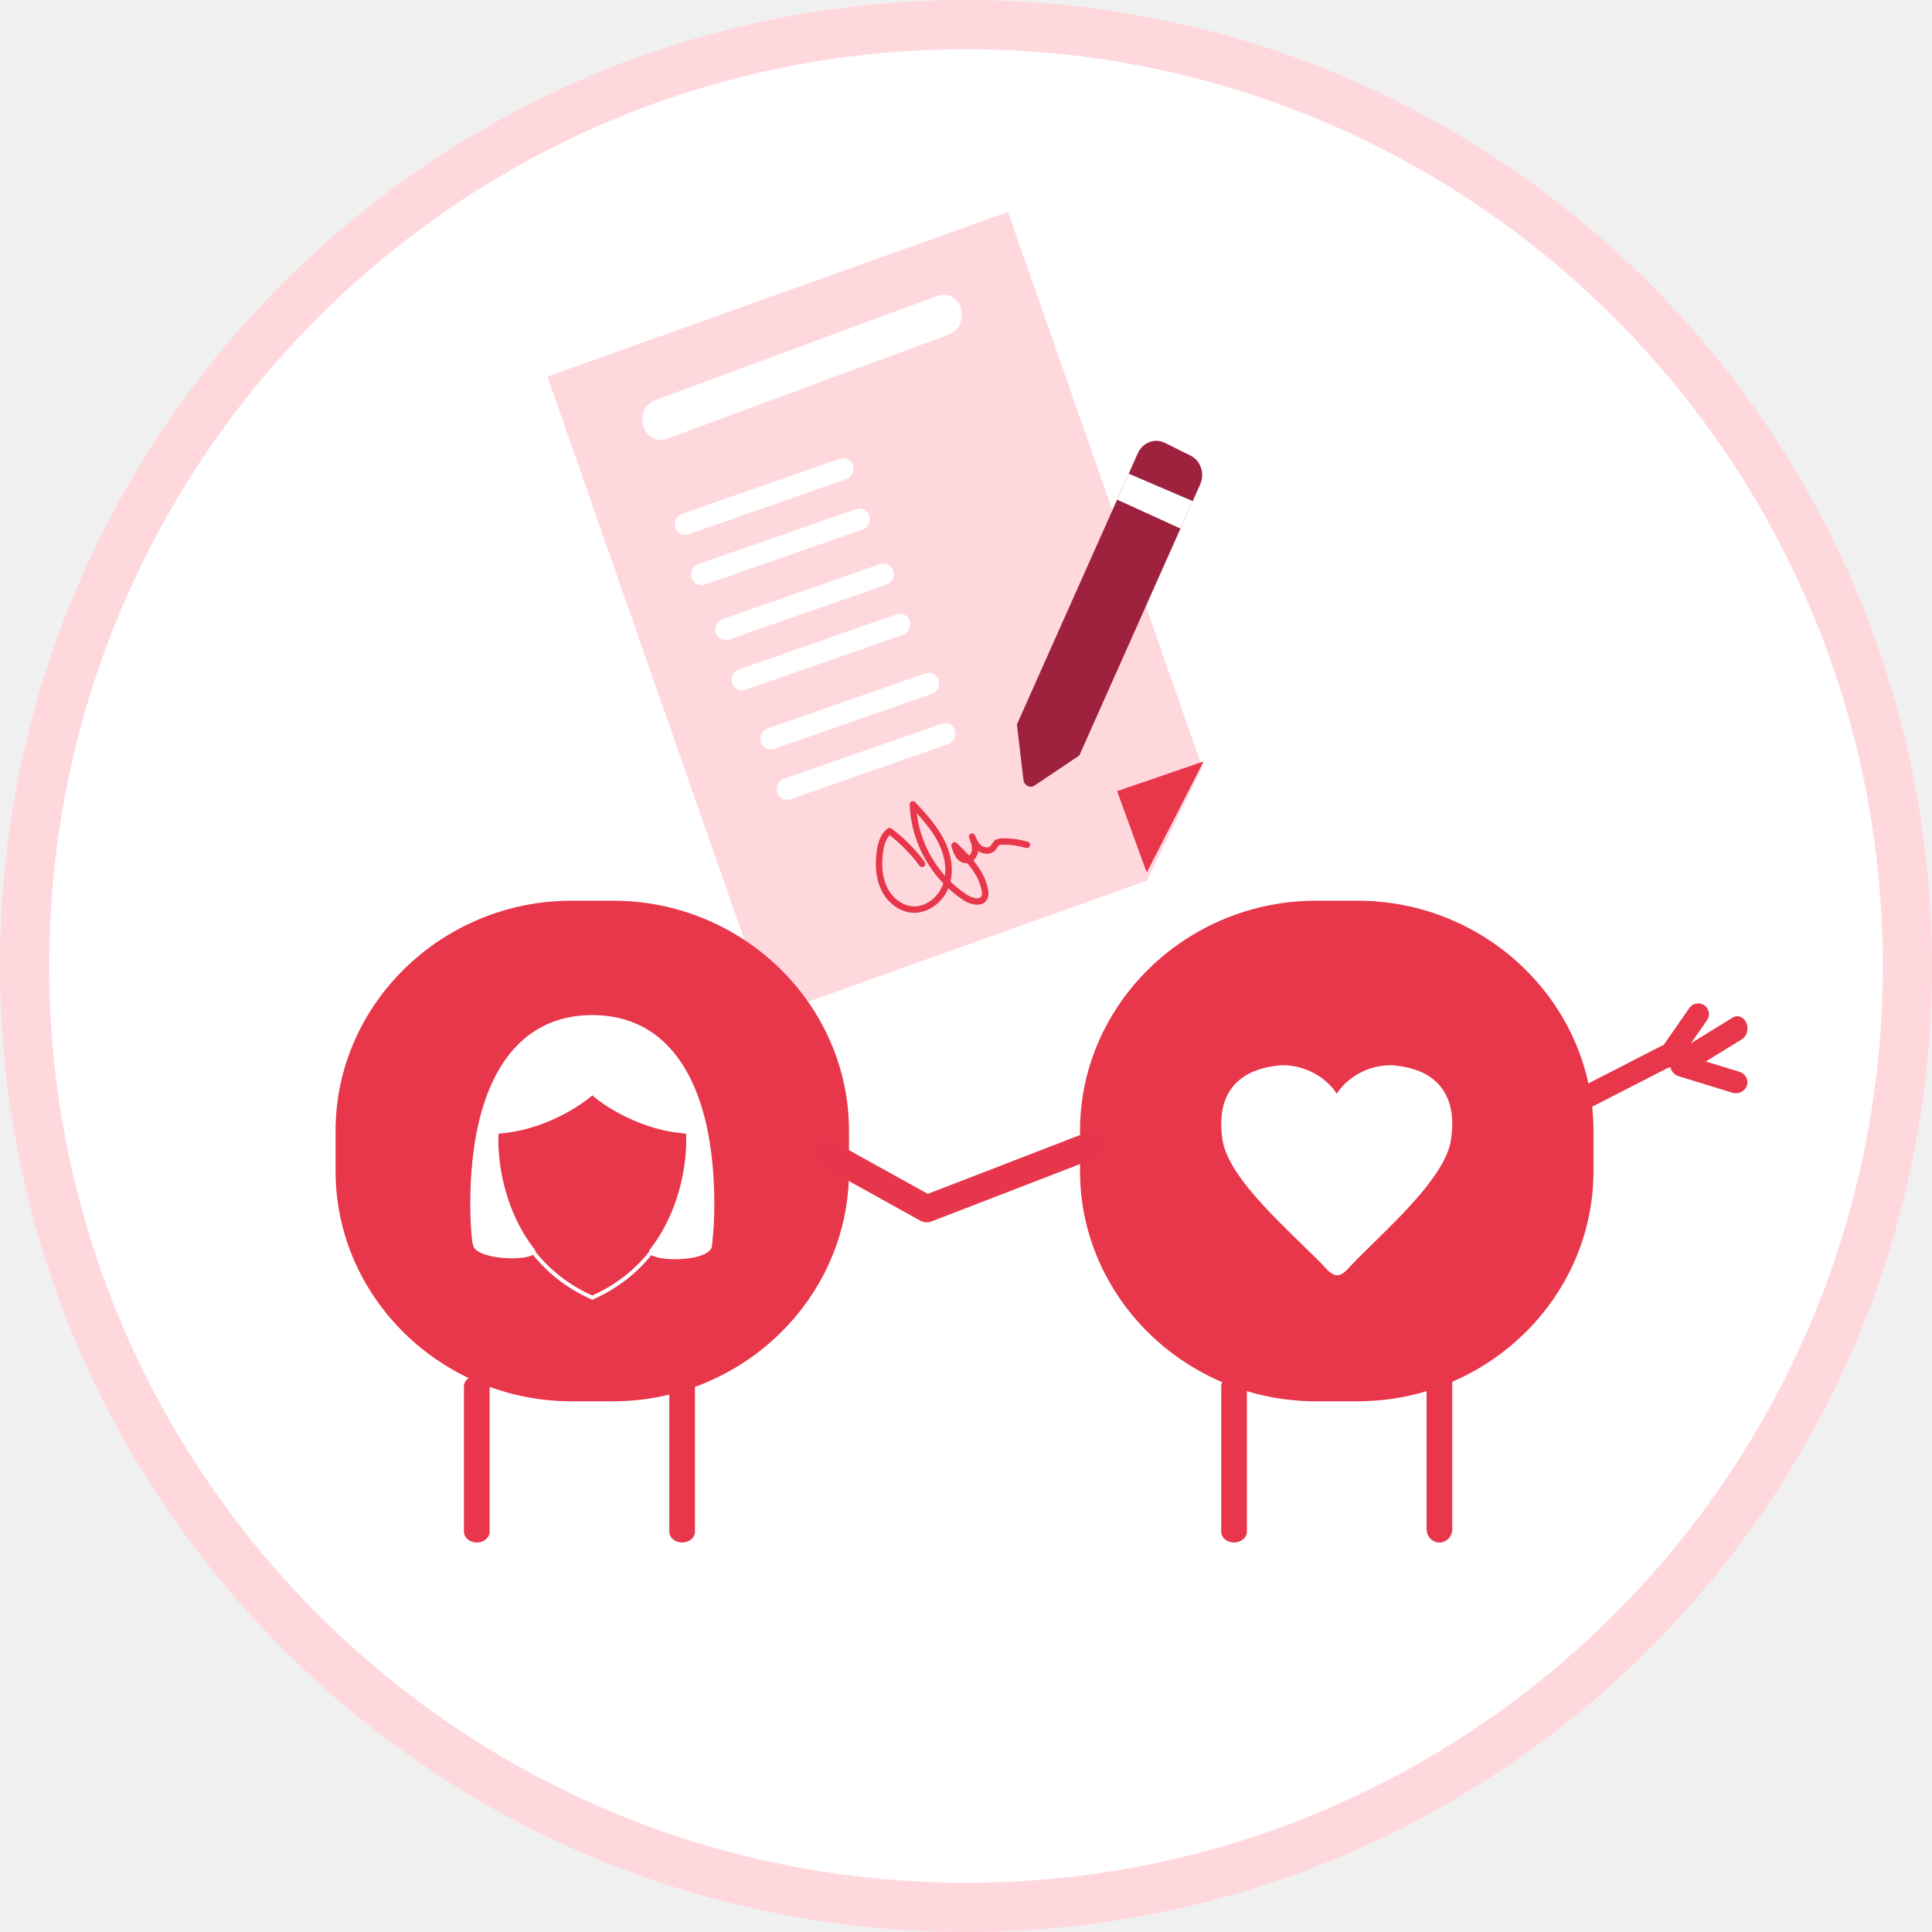
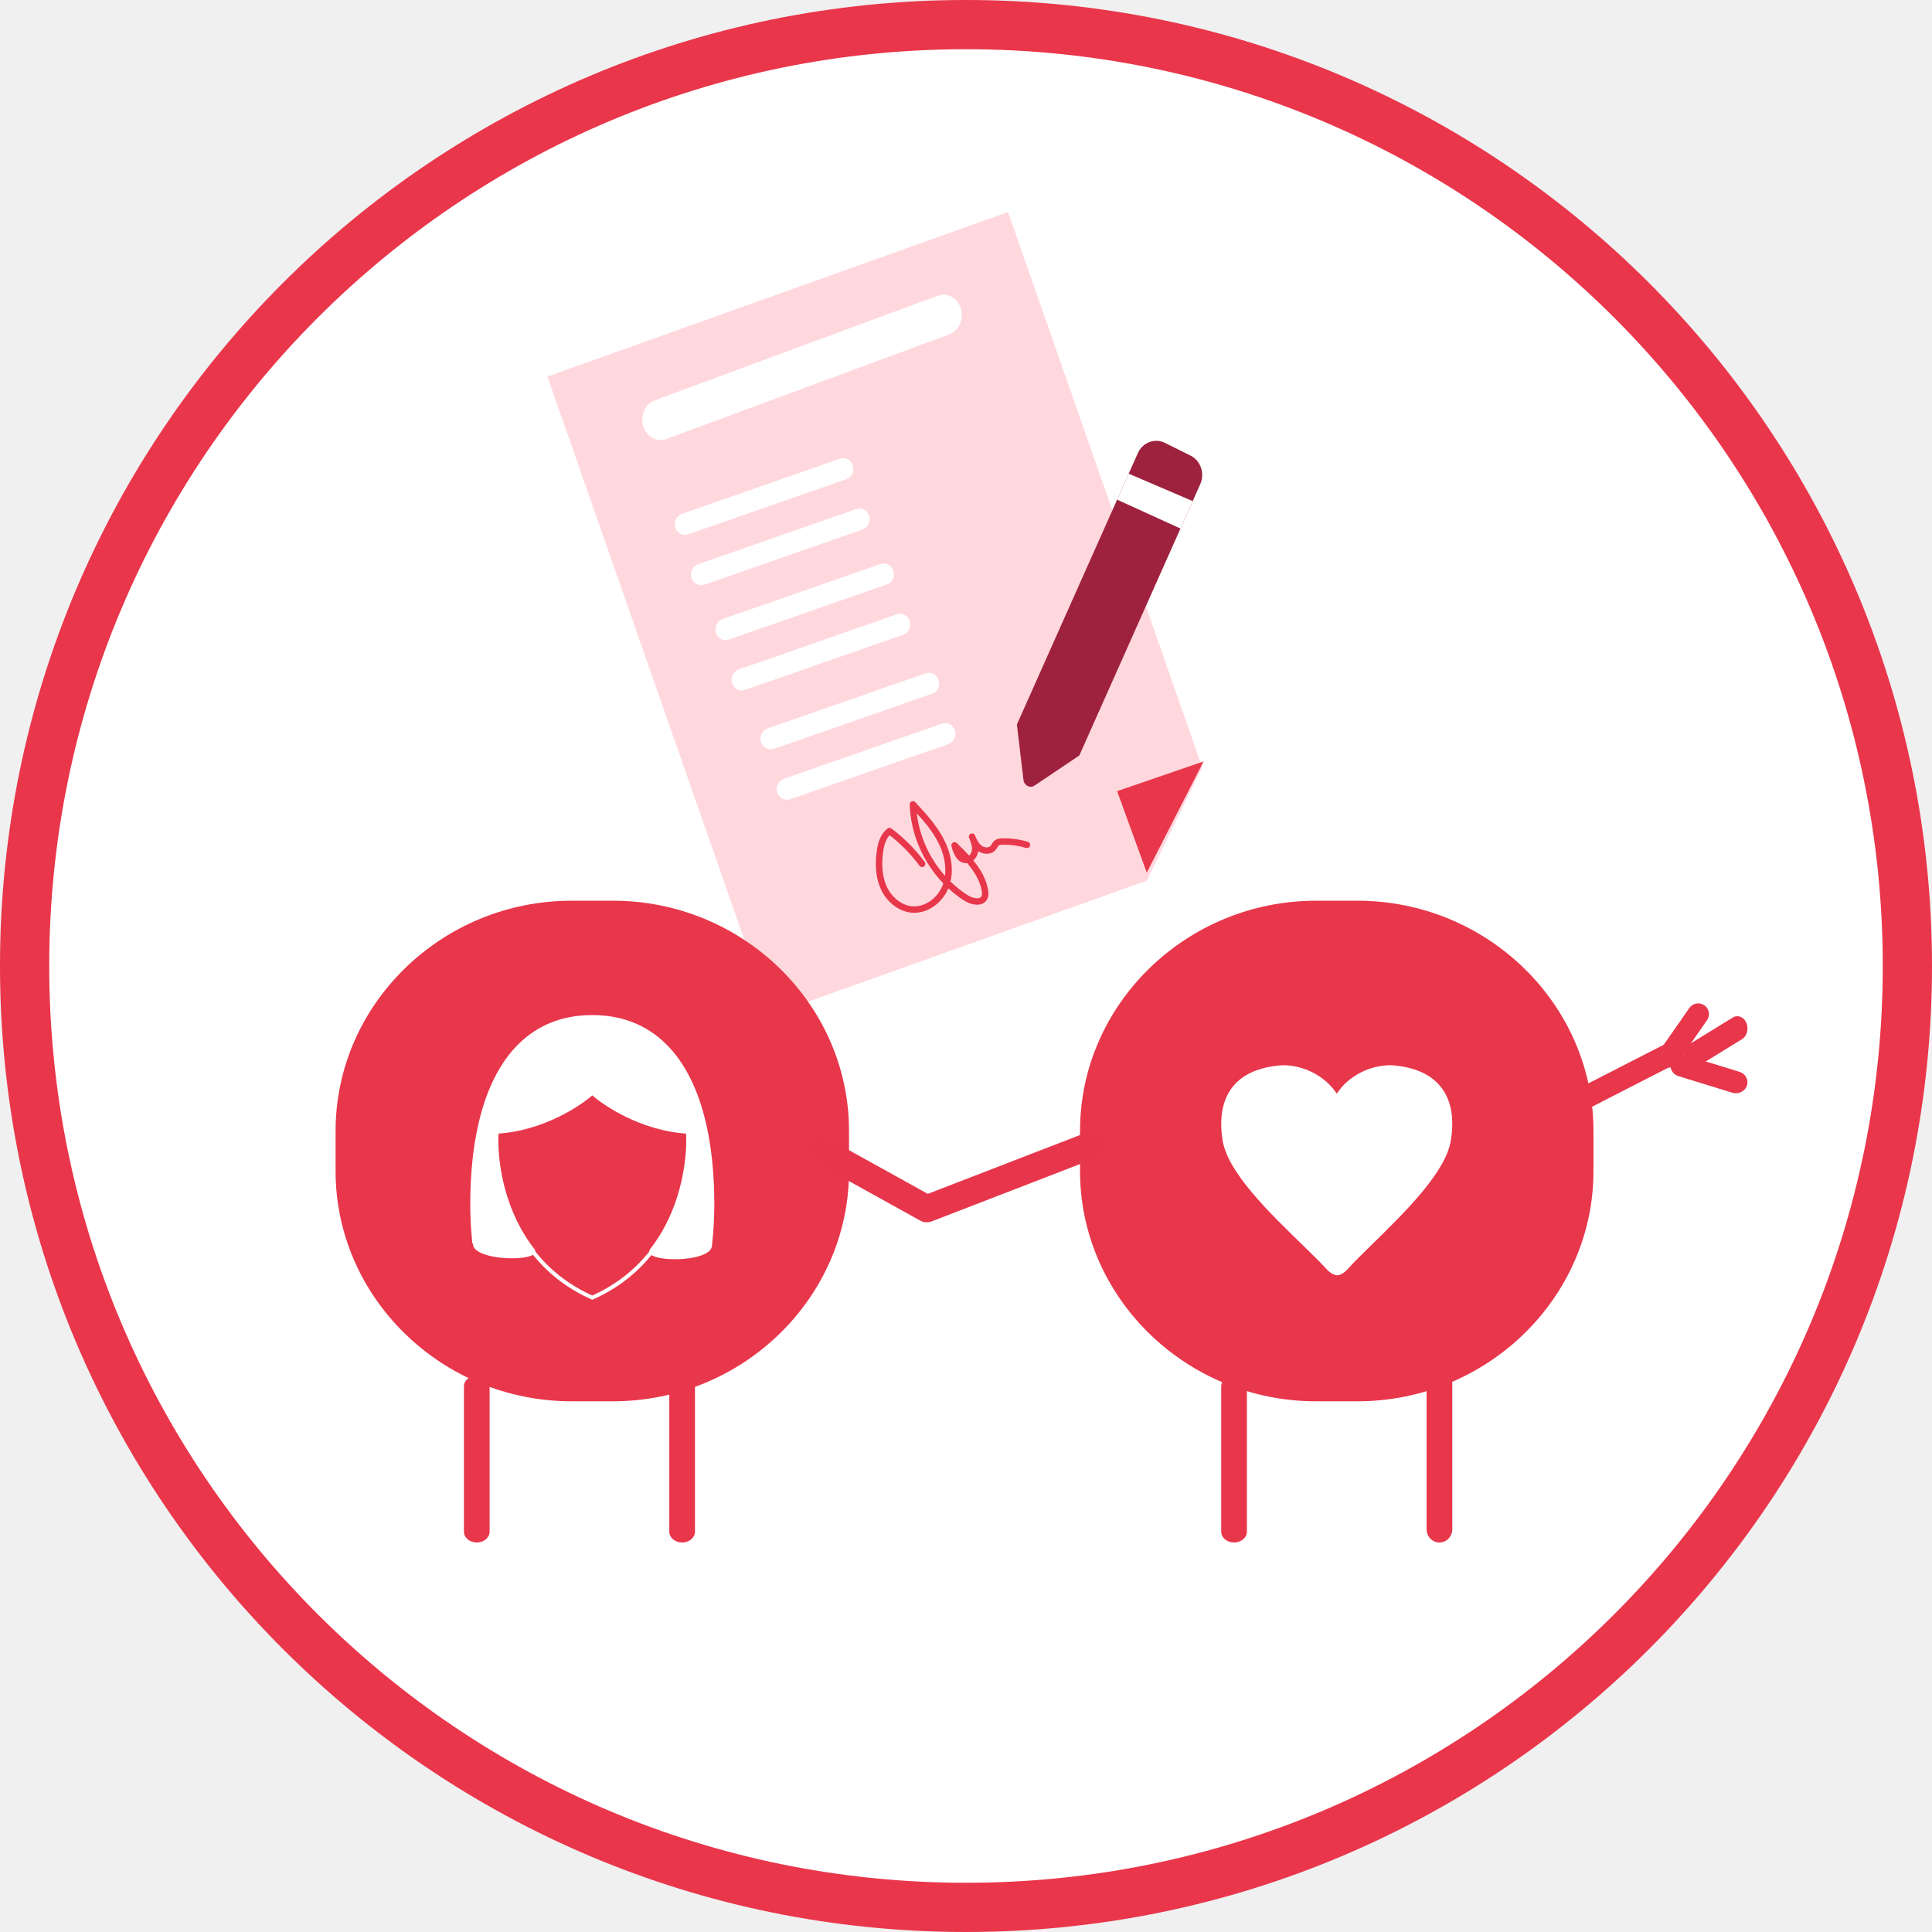
<svg xmlns="http://www.w3.org/2000/svg" width="157px" height="157px" viewBox="0 0 157 157" version="1.1">
  <g id="Page-1" stroke="none" stroke-width="1" fill="none" fill-rule="evenodd">
-     <g id="Group-55" transform="translate(2, 2)">
+     <g id="Group-55" transform="translate(1.9998, 1.9999)">
      <path d="M151.663,77.195 C151.663,118.893 117.86,152.695 76.163,152.695 C34.465,152.695 0.663,118.893 0.663,77.195 C0.663,35.498 34.465,1.695 76.163,1.695 C117.86,1.695 151.663,35.498 151.663,77.195" id="Fill-1" fill="#FFFFFF" />
-       <polygon id="Fill-3" fill="#FFD8DD" points="91.189 69.564 60.626 80.486 42.485 28.605 79.915 15.229 95.695 60.359" />
-       <polygon id="Fill-5" fill="#E8364B" points="91.189 68.912 88.78 62.291 95.807 59.877" />
-       <path d="M51.682,33.756 C51.057,33.756 50.476,33.318 50.266,32.625 C50.005,31.757 50.429,30.819 51.21,30.53 L74.197,22.033 C74.984,21.736 75.823,22.215 76.085,23.08 C76.346,23.947 75.922,24.885 75.141,25.173 L52.155,33.671 C51.997,33.729 51.838,33.756 51.682,33.756" id="Fill-7" fill="#FFFFFF" />
+       <polygon id="Fill-3" fill="#FFD8DD" points="91.189 69.564 60.626 80.487 42.485 28.605 79.915 15.229 95.695 60.359" />
+       <polygon id="Fill-5" fill="#E8364B" points="91.189 68.913 88.78 62.291 95.807 59.877" />
+       <path d="M51.683,33.756 C51.058,33.756 50.477,33.318 50.267,32.625 C50.006,31.757 50.43,30.819 51.211,30.53 L74.198,22.033 C74.985,21.736 75.824,22.215 76.086,23.08 C76.347,23.947 75.923,24.885 75.142,25.173 L52.156,33.671 C51.998,33.729 51.839,33.756 51.683,33.756" id="Fill-7" fill="#FFFFFF" />
      <path d="M53.667,41.465 C53.317,41.465 52.993,41.234 52.875,40.868 C52.73,40.41 52.967,39.916 53.403,39.763 L66.254,35.28 C66.693,35.124 67.163,35.376 67.31,35.833 C67.455,36.29 67.218,36.785 66.781,36.937 L53.932,41.42 C53.844,41.451 53.754,41.465 53.667,41.465" id="Fill-9" fill="#FFFFFF" />
      <path d="M54.989,45.556 C54.639,45.556 54.314,45.325 54.197,44.959 C54.052,44.501 54.288,44.007 54.724,43.854 L67.575,39.371 C68.014,39.215 68.484,39.467 68.631,39.924 C68.776,40.381 68.54,40.876 68.102,41.028 L55.253,45.511 C55.165,45.542 55.076,45.556 54.989,45.556" id="Fill-11" fill="#FFFFFF" />
      <path d="M56.962,50.018 C56.612,50.018 56.287,49.787 56.17,49.421 C56.025,48.963 56.261,48.469 56.698,48.316 L69.548,43.833 C69.988,43.677 70.457,43.929 70.604,44.386 C70.749,44.843 70.513,45.338 70.076,45.49 L57.226,49.973 C57.138,50.004 57.049,50.018 56.962,50.018" id="Fill-13" fill="#FFFFFF" />
      <path d="M58.283,54.109 C57.933,54.109 57.608,53.878 57.491,53.512 C57.346,53.054 57.583,52.56 58.019,52.407 L70.869,47.924 C71.309,47.767 71.778,48.02 71.926,48.476 C72.071,48.934 71.834,49.428 71.397,49.581 L58.548,54.064 C58.459,54.094 58.37,54.109 58.283,54.109" id="Fill-15" fill="#FFFFFF" />
      <path d="M60.633,58.902 C60.283,58.902 59.958,58.671 59.841,58.305 C59.696,57.847 59.932,57.353 60.369,57.2 L73.219,52.717 C73.659,52.561 74.128,52.813 74.275,53.27 C74.42,53.727 74.184,54.222 73.747,54.374 L60.897,58.857 C60.809,58.888 60.72,58.902 60.633,58.902" id="Fill-17" fill="#FFFFFF" />
      <path d="M61.954,62.993 C61.604,62.993 61.279,62.762 61.162,62.396 C61.017,61.938 61.254,61.444 61.69,61.291 L74.54,56.808 C74.98,56.651 75.449,56.904 75.597,57.36 C75.742,57.818 75.505,58.313 75.068,58.465 L62.219,62.948 C62.131,62.979 62.041,62.993 61.954,62.993" id="Fill-19" fill="#FFFFFF" />
      <path d="M90.464,34.826 L80.636,56.874 L81.17,61.385 C81.225,61.841 81.71,62.081 82.075,61.835 L85.709,59.393 L95.537,37.345 C95.926,36.472 95.571,35.431 94.744,35.021 L92.666,33.989 C91.839,33.578 90.854,33.953 90.464,34.826" id="Fill-21" fill="#9E223E" />
-       <polygon id="Fill-23" fill="#FFFFFF" points="89.721 36.494 88.781 38.604 93.93 40.951 94.922 38.722" />
+       <polygon id="Fill-23" fill="#FFFFFF" points="89.721 36.494 88.781 38.604 93.93 40.951 94.923 38.722" />
      <path d="M72.501,64.092 C72.719,65.971 73.539,67.763 74.794,69.172 C74.9,68.312 74.702,67.338 74.219,66.41 C73.773,65.557 73.148,64.806 72.501,64.092 M72.296,72.177 C72.234,72.177 72.173,72.175 72.11,72.17 C71.091,72.091 70.109,71.361 69.609,70.311 C69.209,69.471 69.084,68.437 69.235,67.237 C69.311,66.649 69.486,65.812 70.128,65.327 C70.22,65.257 70.349,65.257 70.44,65.326 C71.471,66.097 72.38,67.011 73.142,68.044 C73.228,68.16 73.203,68.323 73.087,68.409 C72.971,68.493 72.809,68.471 72.722,68.354 C72.032,67.419 71.217,66.585 70.297,65.872 C70.015,66.165 69.839,66.627 69.753,67.302 C69.613,68.402 69.724,69.339 70.08,70.087 C70.501,70.971 71.314,71.585 72.151,71.651 C73.203,71.73 74.282,70.932 74.657,69.79 C73.009,68.077 72,65.762 71.926,63.372 C71.923,63.263 71.986,63.164 72.087,63.123 C72.187,63.083 72.304,63.107 72.378,63.187 C73.218,64.094 74.088,65.032 74.681,66.169 C75.298,67.352 75.492,68.571 75.241,69.639 C75.655,70.043 76.109,70.407 76.598,70.724 C76.929,70.938 77.322,71.044 77.561,70.981 C77.655,70.956 77.718,70.906 77.76,70.824 C77.811,70.726 77.816,70.587 77.775,70.375 C77.623,69.548 77.186,68.833 76.597,68.14 C76.57,68.142 76.54,68.145 76.511,68.144 C75.953,68.144 75.531,67.654 75.318,66.757 C75.292,66.644 75.343,66.527 75.443,66.47 C75.545,66.413 75.671,66.429 75.753,66.509 C76.106,66.852 76.445,67.188 76.754,67.528 C76.88,67.422 76.968,67.241 76.983,67.071 C77.015,66.764 76.893,66.436 76.774,66.14 C76.766,66.12 76.759,66.1 76.751,66.08 C76.697,65.946 76.763,65.795 76.897,65.742 C77.027,65.692 77.183,65.754 77.235,65.887 C77.243,65.908 77.252,65.928 77.26,65.949 C77.385,66.257 77.538,66.558 77.786,66.735 C77.996,66.886 78.343,66.921 78.505,66.732 C78.538,66.692 78.564,66.647 78.592,66.602 C78.65,66.506 78.718,66.396 78.828,66.307 C79.022,66.151 79.26,66.127 79.486,66.124 C80.185,66.115 80.861,66.21 81.523,66.405 C81.661,66.446 81.74,66.592 81.7,66.73 C81.659,66.867 81.519,66.947 81.375,66.906 C80.765,66.725 80.155,66.632 79.492,66.646 C79.359,66.647 79.226,66.656 79.155,66.713 C79.114,66.746 79.079,66.805 79.037,66.873 C78.995,66.942 78.953,67.01 78.899,67.071 C78.543,67.488 77.898,67.446 77.497,67.17 C77.458,67.449 77.314,67.733 77.095,67.922 C77.685,68.639 78.125,69.392 78.289,70.279 C78.33,70.503 78.361,70.795 78.225,71.062 C78.114,71.276 77.931,71.422 77.693,71.485 C77.235,71.609 76.662,71.387 76.314,71.162 C75.869,70.873 75.452,70.547 75.064,70.19 C74.577,71.362 73.444,72.177 72.296,72.177" id="Fill-25" fill="#E8364B" />
-       <path d="M-0,76.5 C-0,34.25 34.25,-0 76.5,-0 C118.75,-0 153,34.25 153,76.5 C153,118.75 118.75,153 76.5,153 C34.25,153 -0,118.75 -0,76.5 Z" id="Stroke-27" stroke="#FFD8DD" stroke-width="4" />
+       <path d="M0,76.5 C0,34.25 34.25,0 76.5,0 C118.75,0 153,34.25 153,76.5 C153,118.75 118.75,153 76.5,153 C34.25,153 0,118.75 0,76.5 Z" id="Stroke-27" stroke="#E9364B" stroke-width="4" />
      <path d="M123.188,89.97 C122.856,89.97 122.536,89.789 122.375,89.474 C122.143,89.025 122.321,88.475 122.77,88.245 L133.458,82.769 C133.908,82.54 134.458,82.716 134.688,83.165 C134.919,83.613 134.742,84.163 134.292,84.393 L123.604,89.869 C123.471,89.938 123.329,89.97 123.188,89.97" id="Fill-29" fill="#E8364B" />
      <path d="M133.578,84.754 C133.405,84.754 133.233,84.704 133.081,84.6 C132.683,84.327 132.585,83.785 132.859,83.391 L135.281,79.914 C135.557,79.519 136.102,79.42 136.499,79.693 C136.896,79.967 136.996,80.508 136.72,80.903 L134.298,84.38 C134.129,84.623 133.855,84.754 133.578,84.754" id="Fill-31" fill="#E8364B" />
-       <path d="M139.06,86.84 C138.963,86.84 138.865,86.825 138.767,86.796 L134.399,85.451 C133.903,85.298 133.631,84.795 133.793,84.326 C133.955,83.859 134.488,83.603 134.984,83.755 L139.352,85.099 C139.849,85.251 140.12,85.756 139.958,86.224 C139.828,86.6 139.457,86.84 139.06,86.84" id="Fill-33" fill="#E8364B" />
+       <path d="M139.06,86.84 C138.964,86.84 138.865,86.825 138.768,86.796 L134.399,85.451 C133.904,85.298 133.631,84.795 133.793,84.326 C133.956,83.859 134.488,83.603 134.984,83.755 L139.352,85.099 C139.85,85.251 140.12,85.756 139.958,86.224 C139.828,86.6 139.458,86.84 139.06,86.84" id="Fill-33" fill="#E8364B" />
      <path d="M135.615,84.754 C135.315,84.754 135.027,84.558 134.881,84.217 C134.674,83.732 134.833,83.136 135.238,82.886 L138.805,80.691 C139.21,80.442 139.706,80.633 139.914,81.119 C140.122,81.605 139.963,82.201 139.556,82.45 L135.99,84.646 C135.87,84.719 135.741,84.754 135.615,84.754" id="Fill-35" fill="#E8364B" />
-       <path d="M47.807,111.873 L44.453,111.873 C33.902,111.873 25.27,103.456 25.27,93.168 L25.27,89.898 C25.27,79.611 33.902,71.194 44.453,71.194 L47.807,71.194 C58.359,71.194 66.992,79.611 66.992,89.898 L66.992,93.168 C66.992,103.456 58.359,111.873 47.807,111.873" id="Fill-37" fill="#E8364B" />
-       <path d="M56.048,95.871 C56.048,93.472 55.83,91.293 55.396,89.376 C54.134,83.819 51.043,80.487 46.131,80.487 C41.276,80.487 38.199,83.743 36.911,89.189 C36.446,91.15 36.215,93.394 36.215,95.871 C36.215,96.962 36.275,98.026 36.389,99.059 C36.405,99.055 36.419,99.05 36.436,99.046 C36.435,99.058 36.433,99.069 36.433,99.079 C36.433,100.291 40.378,100.519 41.314,99.971 C42.509,101.457 44.015,102.635 45.798,103.469 L46.131,103.624 L46.466,103.469 C48.24,102.638 49.741,101.466 50.934,99.989 C51.823,100.569 55.596,100.447 55.841,99.32 C55.859,99.24 55.871,99.159 55.871,99.079 L55.871,99.079 C55.986,98.04 56.048,96.969 56.048,95.871 M46.327,103.186 L46.131,103.278 L45.935,103.186 C44.171,102.362 42.685,101.192 41.511,99.713 C41.513,99.65 41.489,99.584 41.432,99.51 C40.5,98.317 39.772,96.924 39.268,95.371 C38.412,92.737 38.495,90.561 38.499,90.471 L38.514,90.123 L38.9,90.084 C40.959,89.876 42.73,89.124 43.852,88.529 C45.053,87.892 45.804,87.284 45.837,87.257 L46.132,87.013 L46.428,87.26 C46.507,87.323 47.235,87.906 48.411,88.529 C49.532,89.124 51.302,89.876 53.362,90.084 L53.748,90.123 L53.763,90.471 C53.768,90.561 53.851,92.737 52.995,95.371 C52.49,96.924 51.762,98.317 50.83,99.51 C50.772,99.585 50.748,99.653 50.748,99.719 C49.574,101.195 48.09,102.362 46.327,103.186" id="Fill-39" fill="#FFFFFF" />
+       <path d="M47.808,111.874 L44.454,111.874 C33.903,111.874 25.271,103.457 25.271,93.168 L25.271,89.898 C25.271,79.612 33.903,71.195 44.454,71.195 L47.808,71.195 C58.36,71.195 66.993,79.612 66.993,89.898 L66.993,93.168 C66.993,103.457 58.36,111.874 47.808,111.874" id="Fill-37" fill="#E8364B" />
+       <path d="M56.048,95.872 C56.048,93.473 55.83,91.293 55.396,89.377 C54.134,83.819 51.043,80.487 46.131,80.487 C41.276,80.487 38.199,83.744 36.911,89.189 C36.446,91.15 36.215,93.394 36.215,95.872 C36.215,96.962 36.275,98.027 36.389,99.06 C36.405,99.056 36.419,99.051 36.436,99.047 C36.435,99.058 36.433,99.069 36.433,99.08 C36.433,100.292 40.378,100.52 41.314,99.971 C42.509,101.457 44.015,102.635 45.798,103.469 L46.131,103.625 L46.466,103.469 C48.24,102.639 49.741,101.467 50.934,99.989 C51.823,100.569 55.596,100.447 55.841,99.321 C55.859,99.241 55.871,99.16 55.871,99.08 L55.871,99.079 C55.986,98.041 56.048,96.969 56.048,95.872 M46.327,103.187 L46.131,103.279 L45.935,103.187 C44.171,102.362 42.685,101.193 41.511,99.714 C41.513,99.651 41.489,99.584 41.432,99.511 C40.5,98.318 39.772,96.925 39.268,95.372 C38.412,92.737 38.495,90.562 38.499,90.471 L38.514,90.123 L38.9,90.084 C40.959,89.877 42.73,89.124 43.852,88.53 C45.053,87.893 45.804,87.284 45.837,87.258 L46.132,87.014 L46.428,87.26 C46.507,87.324 47.235,87.906 48.411,88.53 C49.532,89.124 51.302,89.877 53.362,90.084 L53.748,90.123 L53.763,90.471 C53.768,90.562 53.851,92.737 52.995,95.372 C52.49,96.925 51.762,98.318 50.83,99.511 C50.772,99.585 50.748,99.654 50.748,99.719 C49.574,101.195 48.09,102.362 46.327,103.187" id="Fill-39" fill="#FFFFFF" />
      <path d="M36.743,123.347 C36.167,123.347 35.701,122.956 35.701,122.475 L35.701,110.659 C35.701,110.178 36.167,109.787 36.743,109.787 C37.32,109.787 37.787,110.178 37.787,110.659 L37.787,122.475 C37.787,122.956 37.32,123.347 36.743,123.347" id="Fill-41" fill="#E8364B" />
-       <path d="M53.432,123.347 C52.856,123.347 52.389,122.956 52.389,122.475 L52.389,110.659 C52.389,110.178 52.856,109.787 53.432,109.787 C54.009,109.787 54.475,110.178 54.475,110.659 L54.475,122.475 C54.475,122.956 54.009,123.347 53.432,123.347" id="Fill-43" fill="#E8364B" />
+       <path d="M53.433,123.347 C52.857,123.347 52.39,122.956 52.39,122.475 L52.39,110.659 C52.39,110.178 52.857,109.787 53.433,109.787 C54.01,109.787 54.476,110.178 54.476,110.659 L54.476,122.475 C54.476,122.956 54.01,123.347 53.433,123.347" id="Fill-43" fill="#E8364B" />
      <path d="M98.283,123.347 C97.707,123.347 97.24,122.956 97.24,122.475 L97.24,110.659 C97.24,110.178 97.707,109.787 98.283,109.787 C98.859,109.787 99.326,110.178 99.326,110.659 L99.326,122.475 C99.326,122.956 98.859,123.347 98.283,123.347" id="Fill-45" fill="#E8364B" />
-       <path d="M114.972,123.347 C114.396,123.347 113.928,122.866 113.928,122.273 L113.928,107.731 C113.928,107.139 114.396,106.658 114.972,106.658 C115.548,106.658 116.015,107.139 116.015,107.731 L116.015,122.273 C116.015,122.866 115.548,123.347 114.972,123.347" id="Fill-47" fill="#E8364B" />
-       <path d="M108.303,111.873 L104.951,111.873 C94.4,111.873 85.766,103.456 85.766,93.168 L85.766,89.898 C85.766,79.611 94.4,71.194 104.951,71.194 L108.303,71.194 C118.856,71.194 127.49,79.611 127.49,89.898 L127.49,93.168 C127.49,103.456 118.856,111.873 108.303,111.873" id="Fill-49" fill="#E8364B" />
+       <path d="M114.973,123.347 C114.397,123.347 113.929,122.866 113.929,122.273 L113.929,107.731 C113.929,107.139 114.397,106.658 114.973,106.658 C115.549,106.658 116.016,107.139 116.016,107.731 L116.016,122.273 C116.016,122.866 115.549,123.347 114.973,123.347" id="Fill-47" fill="#E8364B" />
+       <path d="M108.304,111.874 L104.951,111.874 C94.4,111.874 85.767,103.457 85.767,93.168 L85.767,89.898 C85.767,79.612 94.4,71.195 104.951,71.195 L108.304,71.195 C118.857,71.195 127.49,79.612 127.49,89.898 L127.49,93.168 C127.49,103.457 118.857,111.874 108.304,111.874" id="Fill-49" fill="#E8364B" />
      <path d="M115.172,86.439 C114.398,85.389 113.166,84.787 111.401,84.589 C111.257,84.571 111.112,84.565 110.962,84.565 C109.394,84.565 107.618,85.365 106.629,86.874 C105.634,85.365 103.859,84.565 102.296,84.565 C102.146,84.565 101.996,84.571 101.857,84.589 C100.093,84.787 98.861,85.389 98.084,86.432 C97.322,87.471 97.073,88.896 97.351,90.668 C97.767,93.27 101.134,96.532 103.834,99.157 C104.615,99.915 105.316,100.594 105.774,101.104 C105.774,101.104 106.234,101.633 106.669,101.633 C107.098,101.633 107.55,101.097 107.55,101.097 C108.001,100.589 108.699,99.902 109.482,99.139 C112.158,96.522 115.49,93.263 115.902,90.668 C116.186,88.896 115.937,87.478 115.172,86.439" id="Fill-51" fill="#FFFFFF" />
      <polyline id="Stroke-53" stroke="#E7364B" stroke-width="2.2" stroke-linecap="round" stroke-linejoin="round" points="64.906 91.567 73.313 96.228 86.809 91.013" />
    </g>
  </g>
</svg>
